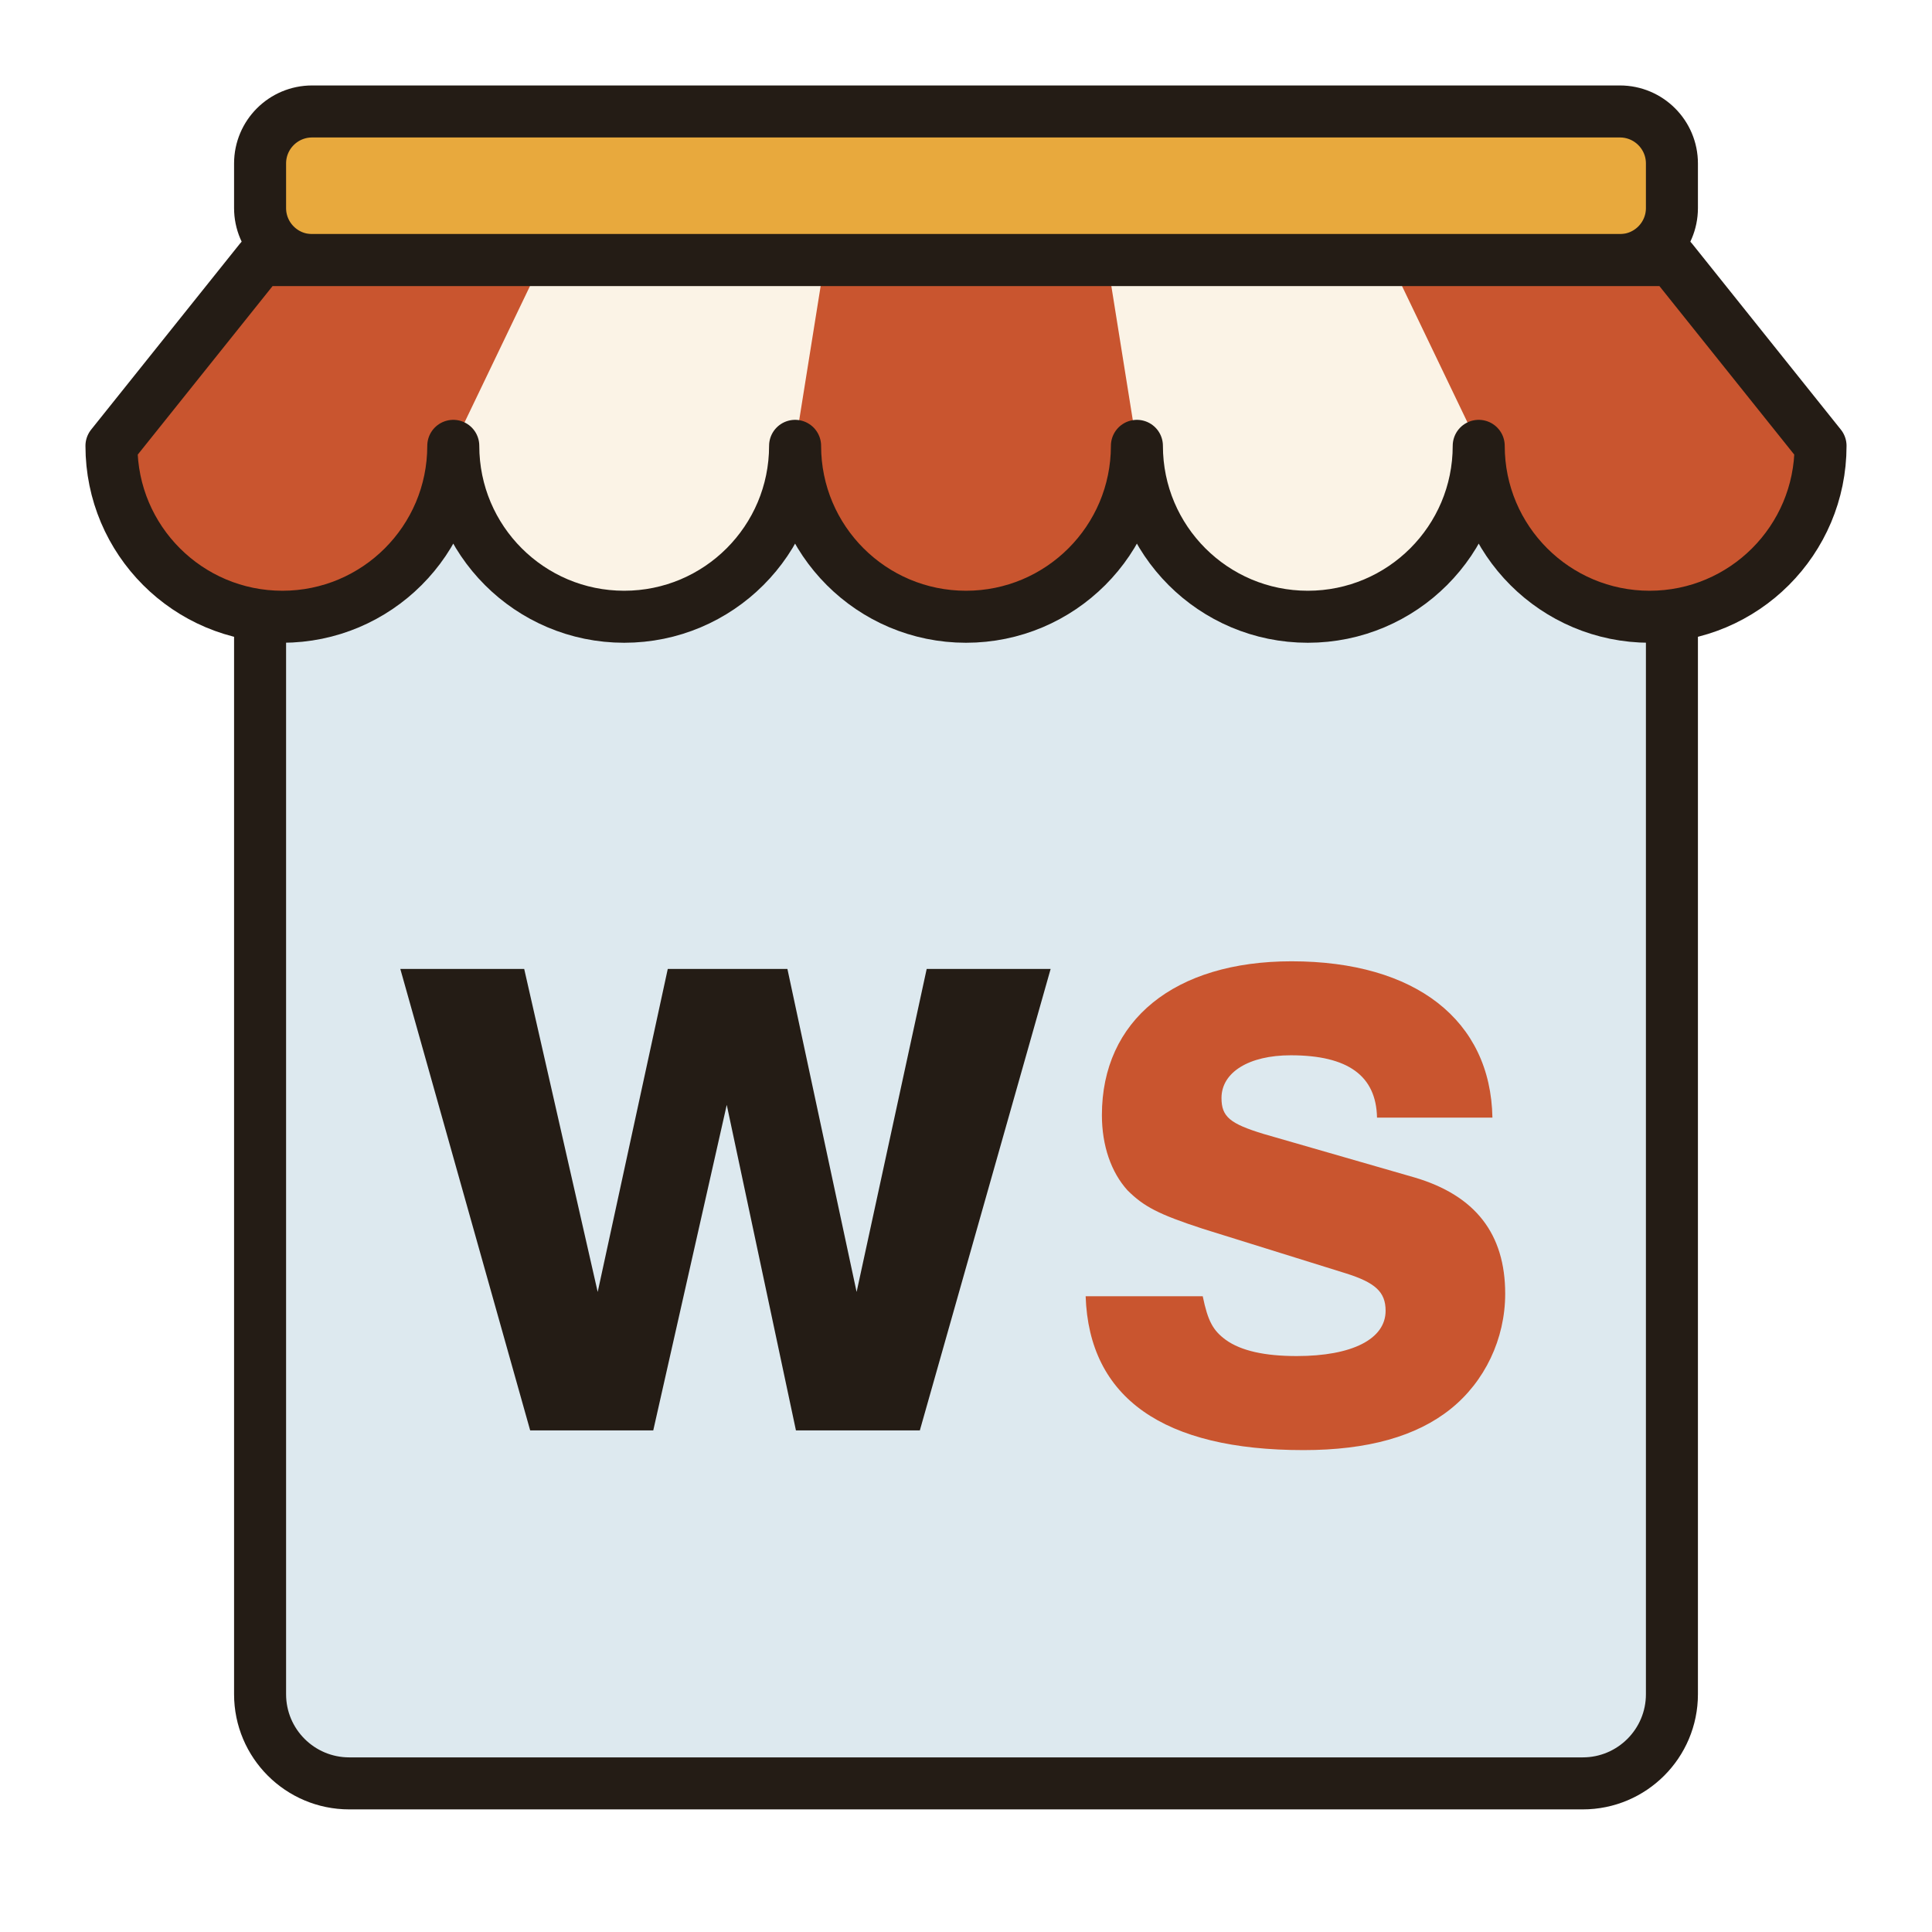
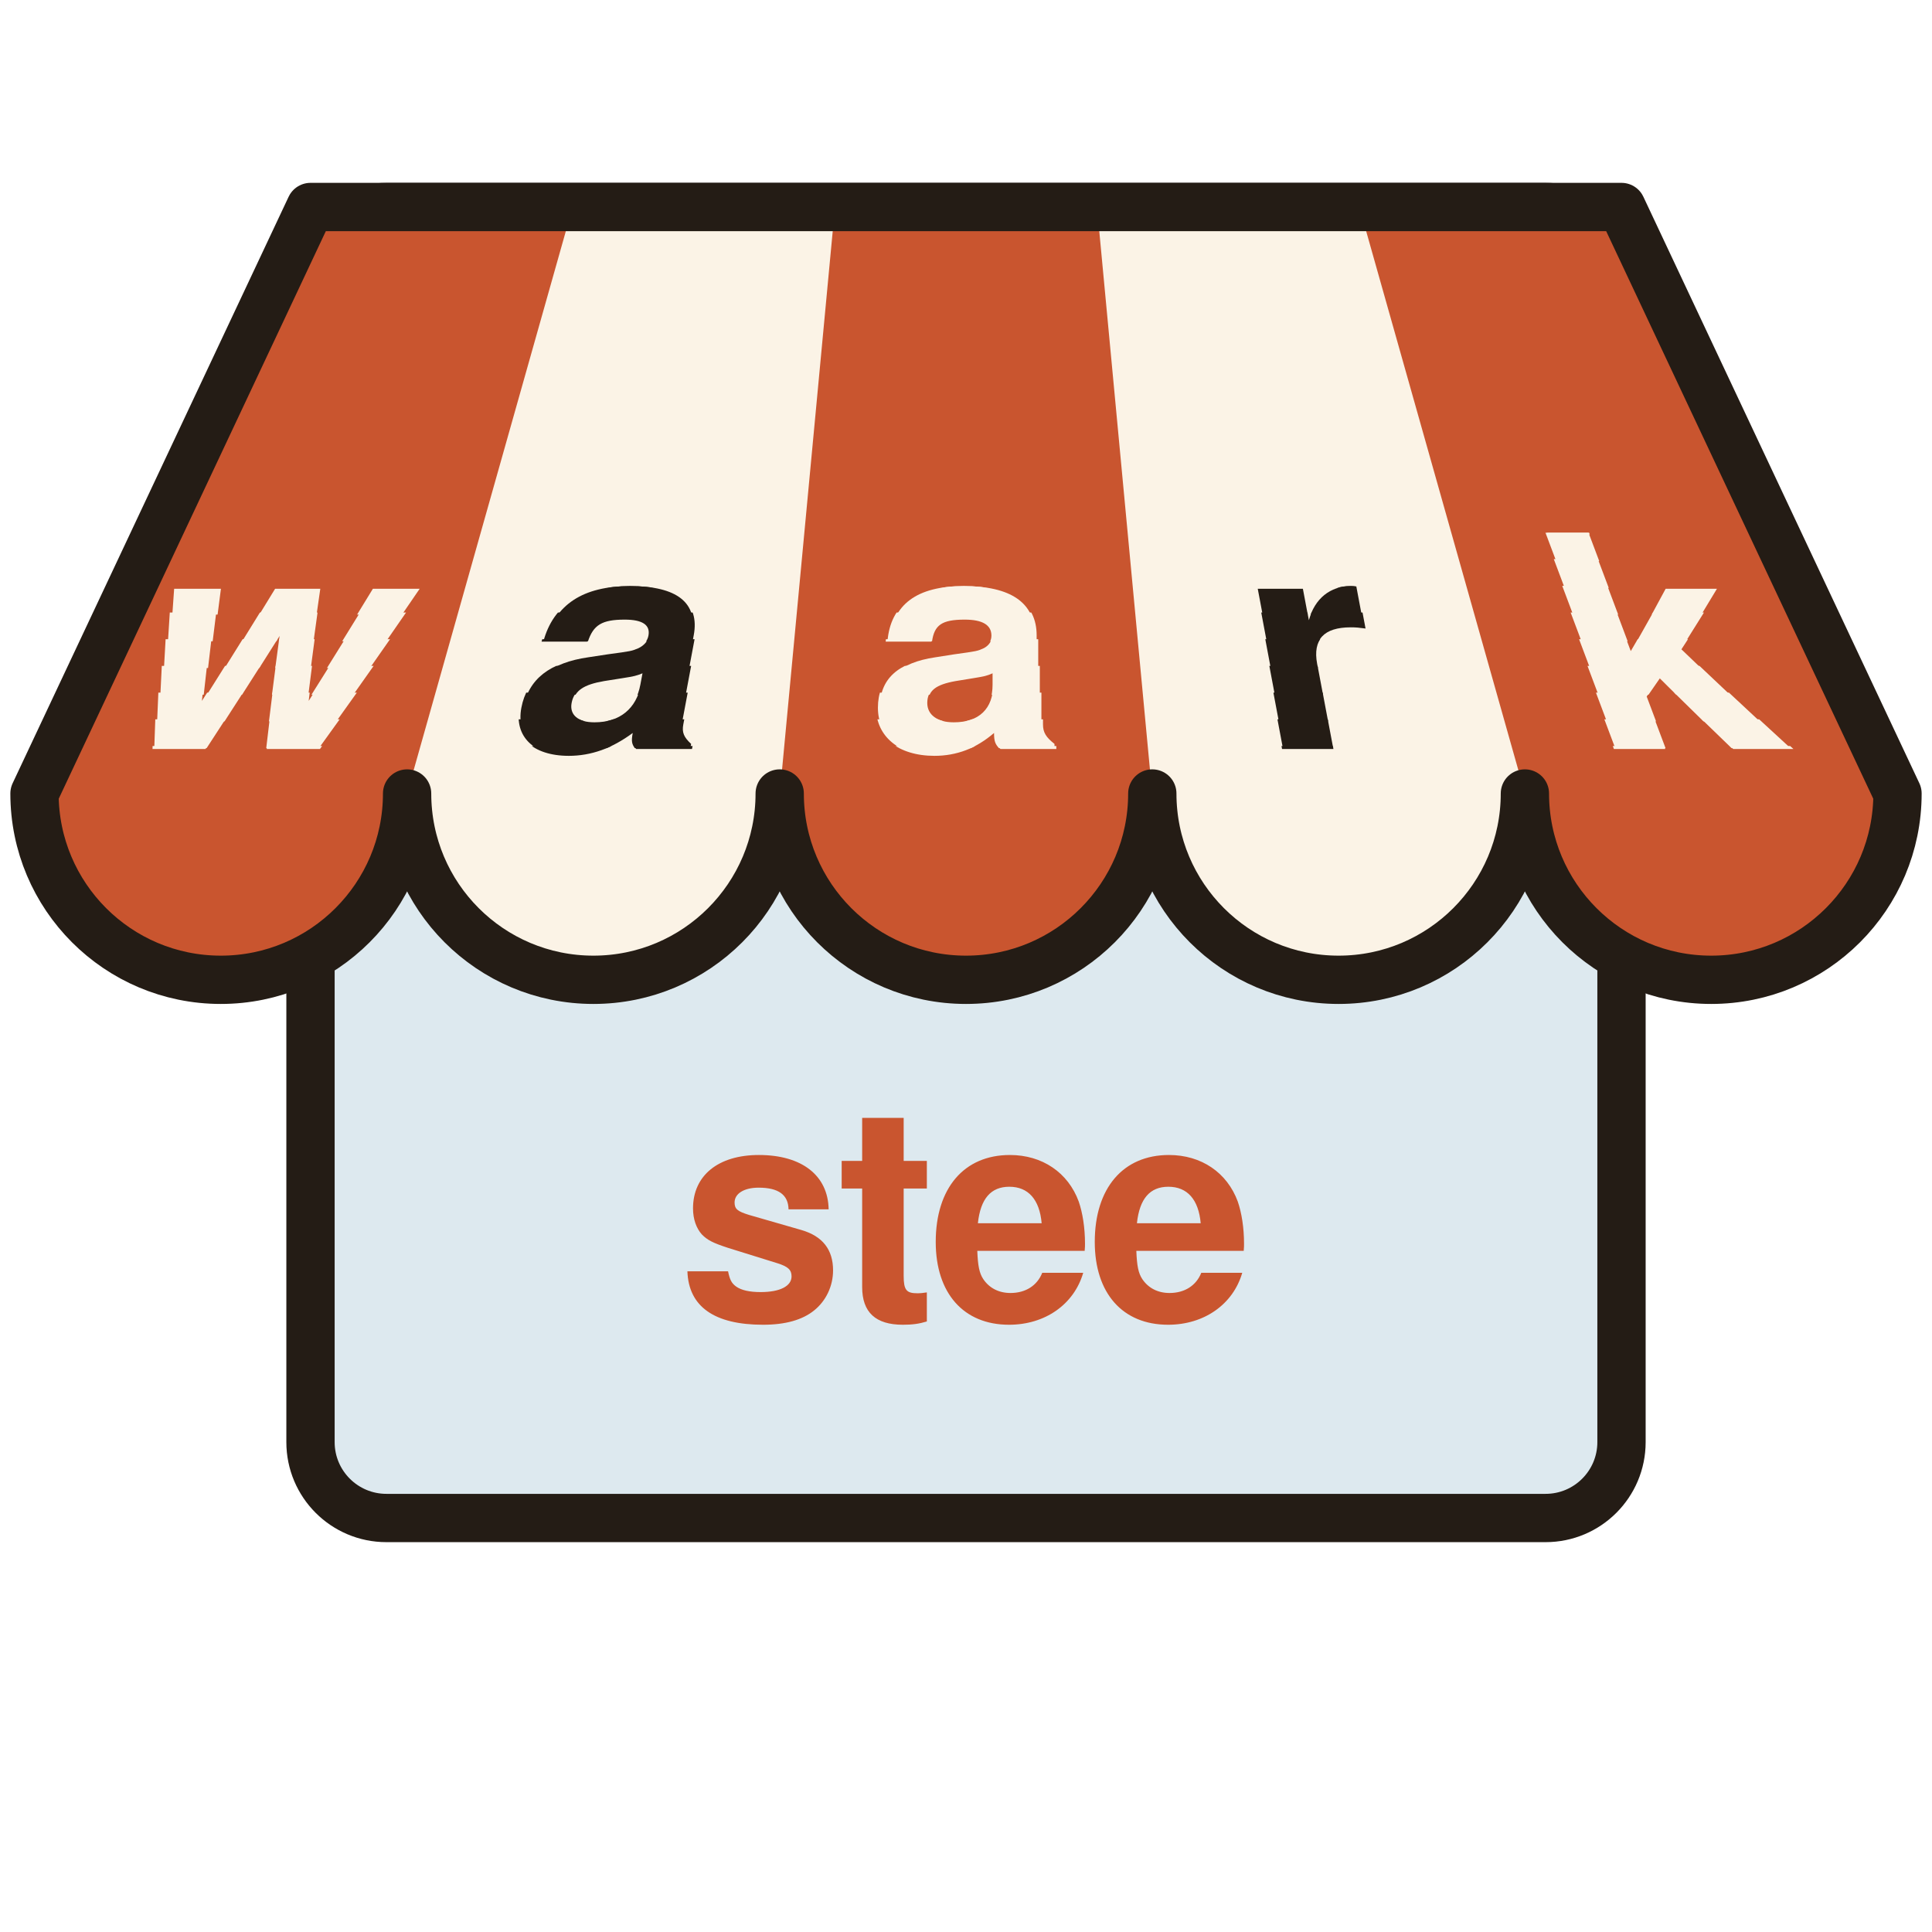
- <svg xmlns="http://www.w3.org/2000/svg" viewBox="40 40 520 520">
-   <rect x="110" y="110" width="380" height="410" rx="24" fill="#dde9ef" stroke="#241c15" stroke-width="14" stroke-linejoin="round" />
+ <svg xmlns="http://www.w3.org/2000/svg" viewBox="20 60 560 560">
  <defs>
-     <clipPath id="aw">
-       <path d="M110 110 H490 L530 160 a46.00 46.00 0 0 1 -92.00 0 a46.00 46.00 0 0 1 -92.00 0 a46.00 46.00 0 0 1 -92.00 0 a46.00 46.00 0 0 1 -92.00 0 a46.00 46.00 0 0 1 -92.00 0 Z" />
+     <clipPath id="fs00">
+       <rect x="-86" y="-70.52" width="172" height="8.34" />
+     </clipPath>
+     <clipPath id="fs01">
+       <rect x="-86" y="-62.78" width="172" height="8.34" />
+     </clipPath>
+     <clipPath id="fs02">
+       <rect x="-86" y="-55.04" width="172" height="8.34" />
+     </clipPath>
+     <clipPath id="fs03">
+       <rect x="-86" y="-47.30" width="172" height="8.34" />
+     </clipPath>
+     <clipPath id="fs04">
+       <rect x="-86" y="-39.56" width="172" height="8.34" />
+     </clipPath>
+     <clipPath id="fs05">
+       <rect x="-86" y="-31.82" width="172" height="8.34" />
+     </clipPath>
+     <clipPath id="fs06">
+       <rect x="-86" y="-24.08" width="172" height="8.34" />
+     </clipPath>
+     <clipPath id="fs07">
+       <rect x="-86" y="-16.34" width="172" height="8.34" />
+     </clipPath>
+     <clipPath id="fs08">
+       <rect x="-86" y="-8.60" width="172" height="8.34" />
+     </clipPath>
+     <clipPath id="fs09">
+       <rect x="-86" y="-0.86" width="172" height="8.34" />
+     </clipPath>
+     <clipPath id="fs010">
+       <rect x="-86" y="6.88" width="172" height="8.34" />
+     </clipPath>
+     <clipPath id="fs011">
+       <rect x="-86" y="14.62" width="172" height="8.34" />
+     </clipPath>
+     <clipPath id="fs10">
+       <rect x="-86" y="-70.52" width="172" height="8.34" />
+     </clipPath>
+     <clipPath id="fs11">
+       <rect x="-86" y="-62.78" width="172" height="8.34" />
+     </clipPath>
+     <clipPath id="fs12">
+       <rect x="-86" y="-55.04" width="172" height="8.34" />
+     </clipPath>
+     <clipPath id="fs13">
+       <rect x="-86" y="-47.30" width="172" height="8.34" />
+     </clipPath>
+     <clipPath id="fs14">
+       <rect x="-86" y="-39.56" width="172" height="8.34" />
+     </clipPath>
+     <clipPath id="fs15">
+       <rect x="-86" y="-31.82" width="172" height="8.34" />
+     </clipPath>
+     <clipPath id="fs16">
+       <rect x="-86" y="-24.08" width="172" height="8.34" />
+     </clipPath>
+     <clipPath id="fs17">
+       <rect x="-86" y="-16.34" width="172" height="8.34" />
+     </clipPath>
+     <clipPath id="fs18">
+       <rect x="-86" y="-8.60" width="172" height="8.34" />
+     </clipPath>
+     <clipPath id="fs19">
+       <rect x="-86" y="-0.86" width="172" height="8.34" />
+     </clipPath>
+     <clipPath id="fs110">
+       <rect x="-86" y="6.88" width="172" height="8.34" />
+     </clipPath>
+     <clipPath id="fs111">
+       <rect x="-86" y="14.62" width="172" height="8.34" />
+     </clipPath>
+     <clipPath id="fs20">
+       <rect x="-86" y="-70.52" width="172" height="8.34" />
+     </clipPath>
+     <clipPath id="fs21">
+       <rect x="-86" y="-62.78" width="172" height="8.34" />
+     </clipPath>
+     <clipPath id="fs22">
+       <rect x="-86" y="-55.04" width="172" height="8.34" />
+     </clipPath>
+     <clipPath id="fs23">
+       <rect x="-86" y="-47.30" width="172" height="8.34" />
+     </clipPath>
+     <clipPath id="fs24">
+       <rect x="-86" y="-39.56" width="172" height="8.34" />
+     </clipPath>
+     <clipPath id="fs25">
+       <rect x="-86" y="-31.82" width="172" height="8.34" />
+     </clipPath>
+     <clipPath id="fs26">
+       <rect x="-86" y="-24.08" width="172" height="8.34" />
+     </clipPath>
+     <clipPath id="fs27">
+       <rect x="-86" y="-16.34" width="172" height="8.34" />
+     </clipPath>
+     <clipPath id="fs28">
+       <rect x="-86" y="-8.60" width="172" height="8.34" />
+     </clipPath>
+     <clipPath id="fs29">
+       <rect x="-86" y="-0.86" width="172" height="8.34" />
+     </clipPath>
+     <clipPath id="fs210">
+       <rect x="-86" y="6.88" width="172" height="8.34" />
+     </clipPath>
+     <clipPath id="fs211">
+       <rect x="-86" y="14.62" width="172" height="8.34" />
+     </clipPath>
+     <clipPath id="fs30">
+       <rect x="-86" y="-70.52" width="172" height="8.34" />
+     </clipPath>
+     <clipPath id="fs31">
+       <rect x="-86" y="-62.78" width="172" height="8.34" />
+     </clipPath>
+     <clipPath id="fs32">
+       <rect x="-86" y="-55.04" width="172" height="8.34" />
+     </clipPath>
+     <clipPath id="fs33">
+       <rect x="-86" y="-47.30" width="172" height="8.34" />
+     </clipPath>
+     <clipPath id="fs34">
+       <rect x="-86" y="-39.56" width="172" height="8.34" />
+     </clipPath>
+     <clipPath id="fs35">
+       <rect x="-86" y="-31.82" width="172" height="8.34" />
+     </clipPath>
+     <clipPath id="fs36">
+       <rect x="-86" y="-24.08" width="172" height="8.34" />
+     </clipPath>
+     <clipPath id="fs37">
+       <rect x="-86" y="-16.34" width="172" height="8.34" />
+     </clipPath>
+     <clipPath id="fs38">
+       <rect x="-86" y="-8.60" width="172" height="8.34" />
+     </clipPath>
+     <clipPath id="fs39">
+       <rect x="-86" y="-0.86" width="172" height="8.34" />
+     </clipPath>
+     <clipPath id="fs310">
+       <rect x="-86" y="6.88" width="172" height="8.34" />
+     </clipPath>
+     <clipPath id="fs311">
+       <rect x="-86" y="14.62" width="172" height="8.34" />
+     </clipPath>
+     <clipPath id="fs40">
+       <rect x="-86" y="-70.52" width="172" height="8.34" />
+     </clipPath>
+     <clipPath id="fs41">
+       <rect x="-86" y="-62.78" width="172" height="8.34" />
+     </clipPath>
+     <clipPath id="fs42">
+       <rect x="-86" y="-55.04" width="172" height="8.34" />
+     </clipPath>
+     <clipPath id="fs43">
+       <rect x="-86" y="-47.30" width="172" height="8.34" />
+     </clipPath>
+     <clipPath id="fs44">
+       <rect x="-86" y="-39.56" width="172" height="8.34" />
+     </clipPath>
+     <clipPath id="fs45">
+       <rect x="-86" y="-31.82" width="172" height="8.34" />
+     </clipPath>
+     <clipPath id="fs46">
+       <rect x="-86" y="-24.08" width="172" height="8.34" />
+     </clipPath>
+     <clipPath id="fs47">
+       <rect x="-86" y="-16.34" width="172" height="8.34" />
+     </clipPath>
+     <clipPath id="fs48">
+       <rect x="-86" y="-8.60" width="172" height="8.34" />
+     </clipPath>
+     <clipPath id="fs49">
+       <rect x="-86" y="-0.86" width="172" height="8.34" />
+     </clipPath>
+     <clipPath id="fs410">
+       <rect x="-86" y="6.88" width="172" height="8.34" />
+     </clipPath>
+     <clipPath id="fs411">
+       <rect x="-86" y="14.62" width="172" height="8.34" />
    </clipPath>
  </defs>
-   <rect x="110" y="70" width="380" height="40" rx="14" fill="#e8a93d" stroke="#241c15" stroke-width="14" stroke-linejoin="round" />
-   <g clip-path="url(#aw)">
-     <rect x="50" y="105" width="500" height="135" fill="#fbf3e6" />
-     <polygon points="114.0,105 188.4,105 123.6,240 6.0,240" fill="#c9552f" />
-     <polygon points="262.8,105 337.2,105 358.8,240 241.2,240" fill="#c9552f" />
-     <polygon points="411.6,105 486.0,105 594.0,240 476.4,240" fill="#c9552f" />
-   </g>
-   <path d="M110 110 H490 L530 160 a46.00 46.00 0 0 1 -92.00 0 a46.00 46.00 0 0 1 -92.00 0 a46.00 46.00 0 0 1 -92.00 0 a46.00 46.00 0 0 1 -92.00 0 a46.00 46.00 0 0 1 -92.00 0 Z" fill="none" stroke="#241c15" stroke-width="14" stroke-linejoin="round" />
-   <text x="300" y="425" text-anchor="middle" font-family="-apple-system,BlinkMacSystemFont,Helvetica,Arial,sans-serif" font-weight="800" letter-spacing="-0.03em" font-size="230" fill="#241c15">w<tspan fill="#c9552f">s</tspan>
-   </text>
+   <rect x="110" y="120" width="380" height="380" rx="22" fill="#dde9ef" stroke="#241c15" stroke-width="14" stroke-linejoin="round" />
+   <defs>
+     <clipPath id="f">
+       <path d="M110 120 H490 L570 290 a54.00 54.00 0 0 1 -108.00 0 a54.00 54.00 0 0 1 -108.00 0 a54.00 54.00 0 0 1 -108.00 0 a54.00 54.00 0 0 1 -108.00 0 a54.00 54.00 0 0 1 -108.00 0 Z" />
+     </clipPath>
+   </defs>
+   <g clip-path="url(#f)">
+     <rect x="10" y="115" width="580" height="255" fill="#fbf3e6" />
+     <polygon points="112.4,115 187.4,115 115.4,370 -7.6,370" fill="#c9552f" />
+     <polygon points="262.5,115 337.5,115 361.5,370 238.5,370" fill="#c9552f" />
+     <polygon points="412.6,115 487.6,115 607.6,370 484.6,370" fill="#c9552f" />
+   </g>
+   <path d="M110 120 H490 L570 290 a54.00 54.00 0 0 1 -108.00 0 a54.00 54.00 0 0 1 -108.00 0 a54.00 54.00 0 0 1 -108.00 0 a54.00 54.00 0 0 1 -108.00 0 a54.00 54.00 0 0 1 -108.00 0 Z" fill="none" stroke="#241c15" stroke-width="14" stroke-linejoin="round" />
+   <g transform="translate(88.9,277.1) skewX(-20.63)">
+     <g clip-path="url(#fs00)" transform="scale(1.0125,1)">
+       <text text-anchor="middle" font-family="-apple-system,BlinkMacSystemFont,Helvetica,Arial,sans-serif" font-weight="800" font-size="86" fill="#fbf3e6">w</text>
+     </g>
+   </g>
+   <g transform="translate(88.9,277.1) skewX(-20.63)">
+     <g clip-path="url(#fs01)" transform="scale(1.0375,1)">
+       <text text-anchor="middle" font-family="-apple-system,BlinkMacSystemFont,Helvetica,Arial,sans-serif" font-weight="800" font-size="86" fill="#fbf3e6">w</text>
+     </g>
+   </g>
+   <g transform="translate(88.9,277.1) skewX(-20.63)">
+     <g clip-path="url(#fs02)" transform="scale(1.0625,1)">
+       <text text-anchor="middle" font-family="-apple-system,BlinkMacSystemFont,Helvetica,Arial,sans-serif" font-weight="800" font-size="86" fill="#fbf3e6">w</text>
+     </g>
+   </g>
+   <g transform="translate(88.9,277.1) skewX(-20.63)">
+     <g clip-path="url(#fs03)" transform="scale(1.0875,1)">
+       <text text-anchor="middle" font-family="-apple-system,BlinkMacSystemFont,Helvetica,Arial,sans-serif" font-weight="800" font-size="86" fill="#fbf3e6">w</text>
+     </g>
+   </g>
+   <g transform="translate(88.9,277.1) skewX(-20.63)">
+     <g clip-path="url(#fs04)" transform="scale(1.1125,1)">
+       <text text-anchor="middle" font-family="-apple-system,BlinkMacSystemFont,Helvetica,Arial,sans-serif" font-weight="800" font-size="86" fill="#fbf3e6">w</text>
+     </g>
+   </g>
+   <g transform="translate(88.9,277.1) skewX(-20.63)">
+     <g clip-path="url(#fs05)" transform="scale(1.1375,1)">
+       <text text-anchor="middle" font-family="-apple-system,BlinkMacSystemFont,Helvetica,Arial,sans-serif" font-weight="800" font-size="86" fill="#fbf3e6">w</text>
+     </g>
+   </g>
+   <g transform="translate(88.9,277.1) skewX(-20.63)">
+     <g clip-path="url(#fs06)" transform="scale(1.1625,1)">
+       <text text-anchor="middle" font-family="-apple-system,BlinkMacSystemFont,Helvetica,Arial,sans-serif" font-weight="800" font-size="86" fill="#fbf3e6">w</text>
+     </g>
+   </g>
+   <g transform="translate(88.9,277.1) skewX(-20.63)">
+     <g clip-path="url(#fs07)" transform="scale(1.1875,1)">
+       <text text-anchor="middle" font-family="-apple-system,BlinkMacSystemFont,Helvetica,Arial,sans-serif" font-weight="800" font-size="86" fill="#fbf3e6">w</text>
+     </g>
+   </g>
+   <g transform="translate(88.9,277.1) skewX(-20.63)">
+     <g clip-path="url(#fs08)" transform="scale(1.2125,1)">
+       <text text-anchor="middle" font-family="-apple-system,BlinkMacSystemFont,Helvetica,Arial,sans-serif" font-weight="800" font-size="86" fill="#fbf3e6">w</text>
+     </g>
+   </g>
+   <g transform="translate(88.9,277.1) skewX(-20.63)">
+     <g clip-path="url(#fs09)" transform="scale(1.2375,1)">
+       <text text-anchor="middle" font-family="-apple-system,BlinkMacSystemFont,Helvetica,Arial,sans-serif" font-weight="800" font-size="86" fill="#fbf3e6">w</text>
+     </g>
+   </g>
+   <g transform="translate(88.9,277.1) skewX(-20.63)">
+     <g clip-path="url(#fs010)" transform="scale(1.2625,1)">
+       <text text-anchor="middle" font-family="-apple-system,BlinkMacSystemFont,Helvetica,Arial,sans-serif" font-weight="800" font-size="86" fill="#fbf3e6">w</text>
+     </g>
+   </g>
+   <g transform="translate(88.9,277.1) skewX(-20.63)">
+     <g clip-path="url(#fs011)" transform="scale(1.2875,1)">
+       <text text-anchor="middle" font-family="-apple-system,BlinkMacSystemFont,Helvetica,Arial,sans-serif" font-weight="800" font-size="86" fill="#fbf3e6">w</text>
+     </g>
+   </g>
+   <g transform="translate(194.4,277.1) skewX(-10.66)">
+     <g clip-path="url(#fs10)" transform="scale(1.0125,1)">
+       <text text-anchor="middle" font-family="-apple-system,BlinkMacSystemFont,Helvetica,Arial,sans-serif" font-weight="800" font-size="86" fill="#241c15">a</text>
+     </g>
+   </g>
+   <g transform="translate(194.4,277.1) skewX(-10.66)">
+     <g clip-path="url(#fs11)" transform="scale(1.0375,1)">
+       <text text-anchor="middle" font-family="-apple-system,BlinkMacSystemFont,Helvetica,Arial,sans-serif" font-weight="800" font-size="86" fill="#241c15">a</text>
+     </g>
+   </g>
+   <g transform="translate(194.4,277.1) skewX(-10.66)">
+     <g clip-path="url(#fs12)" transform="scale(1.0625,1)">
+       <text text-anchor="middle" font-family="-apple-system,BlinkMacSystemFont,Helvetica,Arial,sans-serif" font-weight="800" font-size="86" fill="#241c15">a</text>
+     </g>
+   </g>
+   <g transform="translate(194.4,277.1) skewX(-10.66)">
+     <g clip-path="url(#fs13)" transform="scale(1.0875,1)">
+       <text text-anchor="middle" font-family="-apple-system,BlinkMacSystemFont,Helvetica,Arial,sans-serif" font-weight="800" font-size="86" fill="#241c15">a</text>
+     </g>
+   </g>
+   <g transform="translate(194.4,277.1) skewX(-10.66)">
+     <g clip-path="url(#fs14)" transform="scale(1.1125,1)">
+       <text text-anchor="middle" font-family="-apple-system,BlinkMacSystemFont,Helvetica,Arial,sans-serif" font-weight="800" font-size="86" fill="#241c15">a</text>
+     </g>
+   </g>
+   <g transform="translate(194.4,277.1) skewX(-10.66)">
+     <g clip-path="url(#fs15)" transform="scale(1.1375,1)">
+       <text text-anchor="middle" font-family="-apple-system,BlinkMacSystemFont,Helvetica,Arial,sans-serif" font-weight="800" font-size="86" fill="#241c15">a</text>
+     </g>
+   </g>
+   <g transform="translate(194.4,277.1) skewX(-10.66)">
+     <g clip-path="url(#fs16)" transform="scale(1.1625,1)">
+       <text text-anchor="middle" font-family="-apple-system,BlinkMacSystemFont,Helvetica,Arial,sans-serif" font-weight="800" font-size="86" fill="#241c15">a</text>
+     </g>
+   </g>
+   <g transform="translate(194.4,277.1) skewX(-10.66)">
+     <g clip-path="url(#fs17)" transform="scale(1.1875,1)">
+       <text text-anchor="middle" font-family="-apple-system,BlinkMacSystemFont,Helvetica,Arial,sans-serif" font-weight="800" font-size="86" fill="#241c15">a</text>
+     </g>
+   </g>
+   <g transform="translate(194.4,277.1) skewX(-10.66)">
+     <g clip-path="url(#fs18)" transform="scale(1.2125,1)">
+       <text text-anchor="middle" font-family="-apple-system,BlinkMacSystemFont,Helvetica,Arial,sans-serif" font-weight="800" font-size="86" fill="#241c15">a</text>
+     </g>
+   </g>
+   <g transform="translate(194.4,277.1) skewX(-10.66)">
+     <g clip-path="url(#fs19)" transform="scale(1.2375,1)">
+       <text text-anchor="middle" font-family="-apple-system,BlinkMacSystemFont,Helvetica,Arial,sans-serif" font-weight="800" font-size="86" fill="#241c15">a</text>
+     </g>
+   </g>
+   <g transform="translate(194.4,277.1) skewX(-10.66)">
+     <g clip-path="url(#fs110)" transform="scale(1.2625,1)">
+       <text text-anchor="middle" font-family="-apple-system,BlinkMacSystemFont,Helvetica,Arial,sans-serif" font-weight="800" font-size="86" fill="#241c15">a</text>
+     </g>
+   </g>
+   <g transform="translate(194.4,277.1) skewX(-10.66)">
+     <g clip-path="url(#fs111)" transform="scale(1.2875,1)">
+       <text text-anchor="middle" font-family="-apple-system,BlinkMacSystemFont,Helvetica,Arial,sans-serif" font-weight="800" font-size="86" fill="#241c15">a</text>
+     </g>
+   </g>
+   <g transform="translate(300.0,277.1) skewX(0.00)">
+     <g clip-path="url(#fs20)" transform="scale(1.0125,1)">
+       <text text-anchor="middle" font-family="-apple-system,BlinkMacSystemFont,Helvetica,Arial,sans-serif" font-weight="800" font-size="86" fill="#fbf3e6">a</text>
+     </g>
+   </g>
+   <g transform="translate(300.0,277.1) skewX(0.00)">
+     <g clip-path="url(#fs21)" transform="scale(1.0375,1)">
+       <text text-anchor="middle" font-family="-apple-system,BlinkMacSystemFont,Helvetica,Arial,sans-serif" font-weight="800" font-size="86" fill="#fbf3e6">a</text>
+     </g>
+   </g>
+   <g transform="translate(300.0,277.1) skewX(0.00)">
+     <g clip-path="url(#fs22)" transform="scale(1.0625,1)">
+       <text text-anchor="middle" font-family="-apple-system,BlinkMacSystemFont,Helvetica,Arial,sans-serif" font-weight="800" font-size="86" fill="#fbf3e6">a</text>
+     </g>
+   </g>
+   <g transform="translate(300.0,277.1) skewX(0.00)">
+     <g clip-path="url(#fs23)" transform="scale(1.0875,1)">
+       <text text-anchor="middle" font-family="-apple-system,BlinkMacSystemFont,Helvetica,Arial,sans-serif" font-weight="800" font-size="86" fill="#fbf3e6">a</text>
+     </g>
+   </g>
+   <g transform="translate(300.0,277.1) skewX(0.00)">
+     <g clip-path="url(#fs24)" transform="scale(1.1125,1)">
+       <text text-anchor="middle" font-family="-apple-system,BlinkMacSystemFont,Helvetica,Arial,sans-serif" font-weight="800" font-size="86" fill="#fbf3e6">a</text>
+     </g>
+   </g>
+   <g transform="translate(300.0,277.1) skewX(0.00)">
+     <g clip-path="url(#fs25)" transform="scale(1.1375,1)">
+       <text text-anchor="middle" font-family="-apple-system,BlinkMacSystemFont,Helvetica,Arial,sans-serif" font-weight="800" font-size="86" fill="#fbf3e6">a</text>
+     </g>
+   </g>
+   <g transform="translate(300.0,277.1) skewX(0.00)">
+     <g clip-path="url(#fs26)" transform="scale(1.1625,1)">
+       <text text-anchor="middle" font-family="-apple-system,BlinkMacSystemFont,Helvetica,Arial,sans-serif" font-weight="800" font-size="86" fill="#fbf3e6">a</text>
+     </g>
+   </g>
+   <g transform="translate(300.0,277.1) skewX(0.00)">
+     <g clip-path="url(#fs27)" transform="scale(1.1875,1)">
+       <text text-anchor="middle" font-family="-apple-system,BlinkMacSystemFont,Helvetica,Arial,sans-serif" font-weight="800" font-size="86" fill="#fbf3e6">a</text>
+     </g>
+   </g>
+   <g transform="translate(300.0,277.1) skewX(0.00)">
+     <g clip-path="url(#fs28)" transform="scale(1.2125,1)">
+       <text text-anchor="middle" font-family="-apple-system,BlinkMacSystemFont,Helvetica,Arial,sans-serif" font-weight="800" font-size="86" fill="#fbf3e6">a</text>
+     </g>
+   </g>
+   <g transform="translate(300.0,277.1) skewX(0.00)">
+     <g clip-path="url(#fs29)" transform="scale(1.2375,1)">
+       <text text-anchor="middle" font-family="-apple-system,BlinkMacSystemFont,Helvetica,Arial,sans-serif" font-weight="800" font-size="86" fill="#fbf3e6">a</text>
+     </g>
+   </g>
+   <g transform="translate(300.0,277.1) skewX(0.00)">
+     <g clip-path="url(#fs210)" transform="scale(1.2625,1)">
+       <text text-anchor="middle" font-family="-apple-system,BlinkMacSystemFont,Helvetica,Arial,sans-serif" font-weight="800" font-size="86" fill="#fbf3e6">a</text>
+     </g>
+   </g>
+   <g transform="translate(300.0,277.1) skewX(0.00)">
+     <g clip-path="url(#fs211)" transform="scale(1.2875,1)">
+       <text text-anchor="middle" font-family="-apple-system,BlinkMacSystemFont,Helvetica,Arial,sans-serif" font-weight="800" font-size="86" fill="#fbf3e6">a</text>
+     </g>
+   </g>
+   <g transform="translate(405.6,277.1) skewX(10.66)">
+     <g clip-path="url(#fs30)" transform="scale(1.0125,1)">
+       <text text-anchor="middle" font-family="-apple-system,BlinkMacSystemFont,Helvetica,Arial,sans-serif" font-weight="800" font-size="86" fill="#241c15">r</text>
+     </g>
+   </g>
+   <g transform="translate(405.6,277.1) skewX(10.66)">
+     <g clip-path="url(#fs31)" transform="scale(1.0375,1)">
+       <text text-anchor="middle" font-family="-apple-system,BlinkMacSystemFont,Helvetica,Arial,sans-serif" font-weight="800" font-size="86" fill="#241c15">r</text>
+     </g>
+   </g>
+   <g transform="translate(405.6,277.1) skewX(10.66)">
+     <g clip-path="url(#fs32)" transform="scale(1.0625,1)">
+       <text text-anchor="middle" font-family="-apple-system,BlinkMacSystemFont,Helvetica,Arial,sans-serif" font-weight="800" font-size="86" fill="#241c15">r</text>
+     </g>
+   </g>
+   <g transform="translate(405.6,277.1) skewX(10.66)">
+     <g clip-path="url(#fs33)" transform="scale(1.0875,1)">
+       <text text-anchor="middle" font-family="-apple-system,BlinkMacSystemFont,Helvetica,Arial,sans-serif" font-weight="800" font-size="86" fill="#241c15">r</text>
+     </g>
+   </g>
+   <g transform="translate(405.6,277.1) skewX(10.66)">
+     <g clip-path="url(#fs34)" transform="scale(1.1125,1)">
+       <text text-anchor="middle" font-family="-apple-system,BlinkMacSystemFont,Helvetica,Arial,sans-serif" font-weight="800" font-size="86" fill="#241c15">r</text>
+     </g>
+   </g>
+   <g transform="translate(405.6,277.1) skewX(10.66)">
+     <g clip-path="url(#fs35)" transform="scale(1.1375,1)">
+       <text text-anchor="middle" font-family="-apple-system,BlinkMacSystemFont,Helvetica,Arial,sans-serif" font-weight="800" font-size="86" fill="#241c15">r</text>
+     </g>
+   </g>
+   <g transform="translate(405.6,277.1) skewX(10.66)">
+     <g clip-path="url(#fs36)" transform="scale(1.1625,1)">
+       <text text-anchor="middle" font-family="-apple-system,BlinkMacSystemFont,Helvetica,Arial,sans-serif" font-weight="800" font-size="86" fill="#241c15">r</text>
+     </g>
+   </g>
+   <g transform="translate(405.6,277.1) skewX(10.66)">
+     <g clip-path="url(#fs37)" transform="scale(1.1875,1)">
+       <text text-anchor="middle" font-family="-apple-system,BlinkMacSystemFont,Helvetica,Arial,sans-serif" font-weight="800" font-size="86" fill="#241c15">r</text>
+     </g>
+   </g>
+   <g transform="translate(405.6,277.1) skewX(10.66)">
+     <g clip-path="url(#fs38)" transform="scale(1.2125,1)">
+       <text text-anchor="middle" font-family="-apple-system,BlinkMacSystemFont,Helvetica,Arial,sans-serif" font-weight="800" font-size="86" fill="#241c15">r</text>
+     </g>
+   </g>
+   <g transform="translate(405.6,277.1) skewX(10.66)">
+     <g clip-path="url(#fs39)" transform="scale(1.2375,1)">
+       <text text-anchor="middle" font-family="-apple-system,BlinkMacSystemFont,Helvetica,Arial,sans-serif" font-weight="800" font-size="86" fill="#241c15">r</text>
+     </g>
+   </g>
+   <g transform="translate(405.6,277.1) skewX(10.66)">
+     <g clip-path="url(#fs310)" transform="scale(1.2625,1)">
+       <text text-anchor="middle" font-family="-apple-system,BlinkMacSystemFont,Helvetica,Arial,sans-serif" font-weight="800" font-size="86" fill="#241c15">r</text>
+     </g>
+   </g>
+   <g transform="translate(405.6,277.1) skewX(10.66)">
+     <g clip-path="url(#fs311)" transform="scale(1.2875,1)">
+       <text text-anchor="middle" font-family="-apple-system,BlinkMacSystemFont,Helvetica,Arial,sans-serif" font-weight="800" font-size="86" fill="#241c15">r</text>
+     </g>
+   </g>
+   <g transform="translate(511.1,277.1) skewX(20.63)">
+     <g clip-path="url(#fs40)" transform="scale(1.0125,1)">
+       <text text-anchor="middle" font-family="-apple-system,BlinkMacSystemFont,Helvetica,Arial,sans-serif" font-weight="800" font-size="86" fill="#fbf3e6">k</text>
+     </g>
+   </g>
+   <g transform="translate(511.1,277.1) skewX(20.63)">
+     <g clip-path="url(#fs41)" transform="scale(1.0375,1)">
+       <text text-anchor="middle" font-family="-apple-system,BlinkMacSystemFont,Helvetica,Arial,sans-serif" font-weight="800" font-size="86" fill="#fbf3e6">k</text>
+     </g>
+   </g>
+   <g transform="translate(511.1,277.1) skewX(20.63)">
+     <g clip-path="url(#fs42)" transform="scale(1.0625,1)">
+       <text text-anchor="middle" font-family="-apple-system,BlinkMacSystemFont,Helvetica,Arial,sans-serif" font-weight="800" font-size="86" fill="#fbf3e6">k</text>
+     </g>
+   </g>
+   <g transform="translate(511.1,277.1) skewX(20.63)">
+     <g clip-path="url(#fs43)" transform="scale(1.0875,1)">
+       <text text-anchor="middle" font-family="-apple-system,BlinkMacSystemFont,Helvetica,Arial,sans-serif" font-weight="800" font-size="86" fill="#fbf3e6">k</text>
+     </g>
+   </g>
+   <g transform="translate(511.1,277.1) skewX(20.63)">
+     <g clip-path="url(#fs44)" transform="scale(1.1125,1)">
+       <text text-anchor="middle" font-family="-apple-system,BlinkMacSystemFont,Helvetica,Arial,sans-serif" font-weight="800" font-size="86" fill="#fbf3e6">k</text>
+     </g>
+   </g>
+   <g transform="translate(511.1,277.1) skewX(20.63)">
+     <g clip-path="url(#fs45)" transform="scale(1.1375,1)">
+       <text text-anchor="middle" font-family="-apple-system,BlinkMacSystemFont,Helvetica,Arial,sans-serif" font-weight="800" font-size="86" fill="#fbf3e6">k</text>
+     </g>
+   </g>
+   <g transform="translate(511.1,277.1) skewX(20.63)">
+     <g clip-path="url(#fs46)" transform="scale(1.1625,1)">
+       <text text-anchor="middle" font-family="-apple-system,BlinkMacSystemFont,Helvetica,Arial,sans-serif" font-weight="800" font-size="86" fill="#fbf3e6">k</text>
+     </g>
+   </g>
+   <g transform="translate(511.1,277.1) skewX(20.63)">
+     <g clip-path="url(#fs47)" transform="scale(1.1875,1)">
+       <text text-anchor="middle" font-family="-apple-system,BlinkMacSystemFont,Helvetica,Arial,sans-serif" font-weight="800" font-size="86" fill="#fbf3e6">k</text>
+     </g>
+   </g>
+   <g transform="translate(511.1,277.1) skewX(20.63)">
+     <g clip-path="url(#fs48)" transform="scale(1.2125,1)">
+       <text text-anchor="middle" font-family="-apple-system,BlinkMacSystemFont,Helvetica,Arial,sans-serif" font-weight="800" font-size="86" fill="#fbf3e6">k</text>
+     </g>
+   </g>
+   <g transform="translate(511.1,277.1) skewX(20.63)">
+     <g clip-path="url(#fs49)" transform="scale(1.2375,1)">
+       <text text-anchor="middle" font-family="-apple-system,BlinkMacSystemFont,Helvetica,Arial,sans-serif" font-weight="800" font-size="86" fill="#fbf3e6">k</text>
+     </g>
+   </g>
+   <g transform="translate(511.1,277.1) skewX(20.63)">
+     <g clip-path="url(#fs410)" transform="scale(1.2625,1)">
+       <text text-anchor="middle" font-family="-apple-system,BlinkMacSystemFont,Helvetica,Arial,sans-serif" font-weight="800" font-size="86" fill="#fbf3e6">k</text>
+     </g>
+   </g>
+   <g transform="translate(511.1,277.1) skewX(20.63)">
+     <g clip-path="url(#fs411)" transform="scale(1.2875,1)">
+       <text text-anchor="middle" font-family="-apple-system,BlinkMacSystemFont,Helvetica,Arial,sans-serif" font-weight="800" font-size="86" fill="#fbf3e6">k</text>
+     </g>
+   </g>
+   <text x="300" y="442" text-anchor="middle" font-family="-apple-system,BlinkMacSystemFont,Helvetica,Arial,sans-serif" font-weight="800" letter-spacing="-0.02em" font-size="86" fill="#c9552f">stee</text>
</svg>
